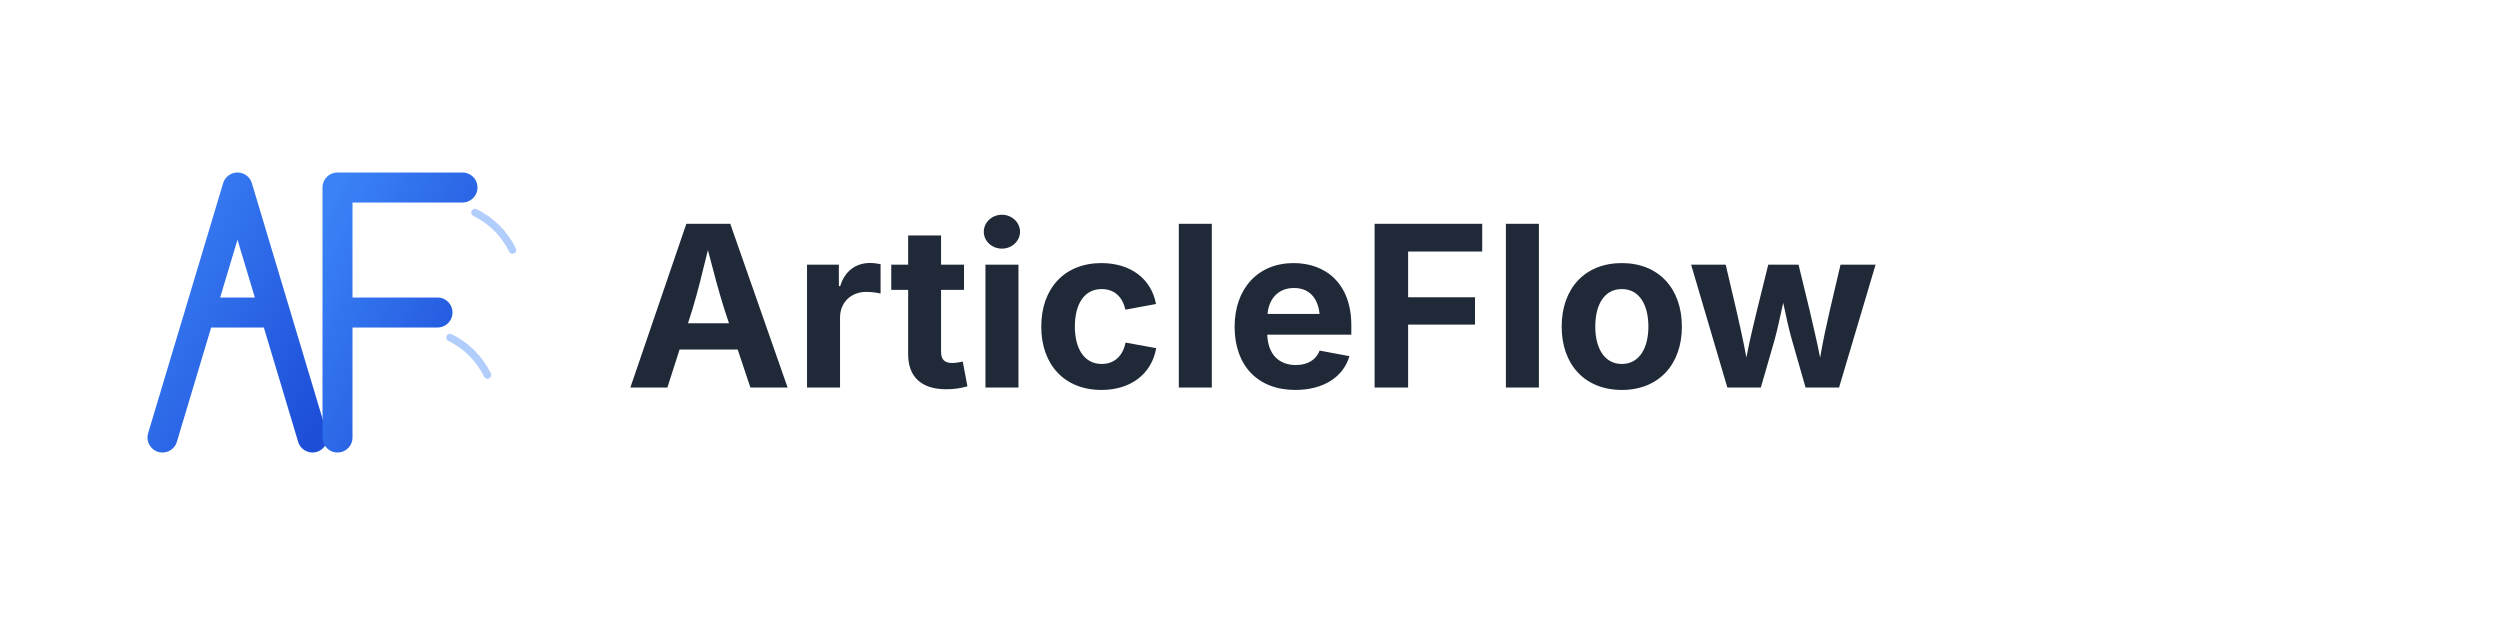
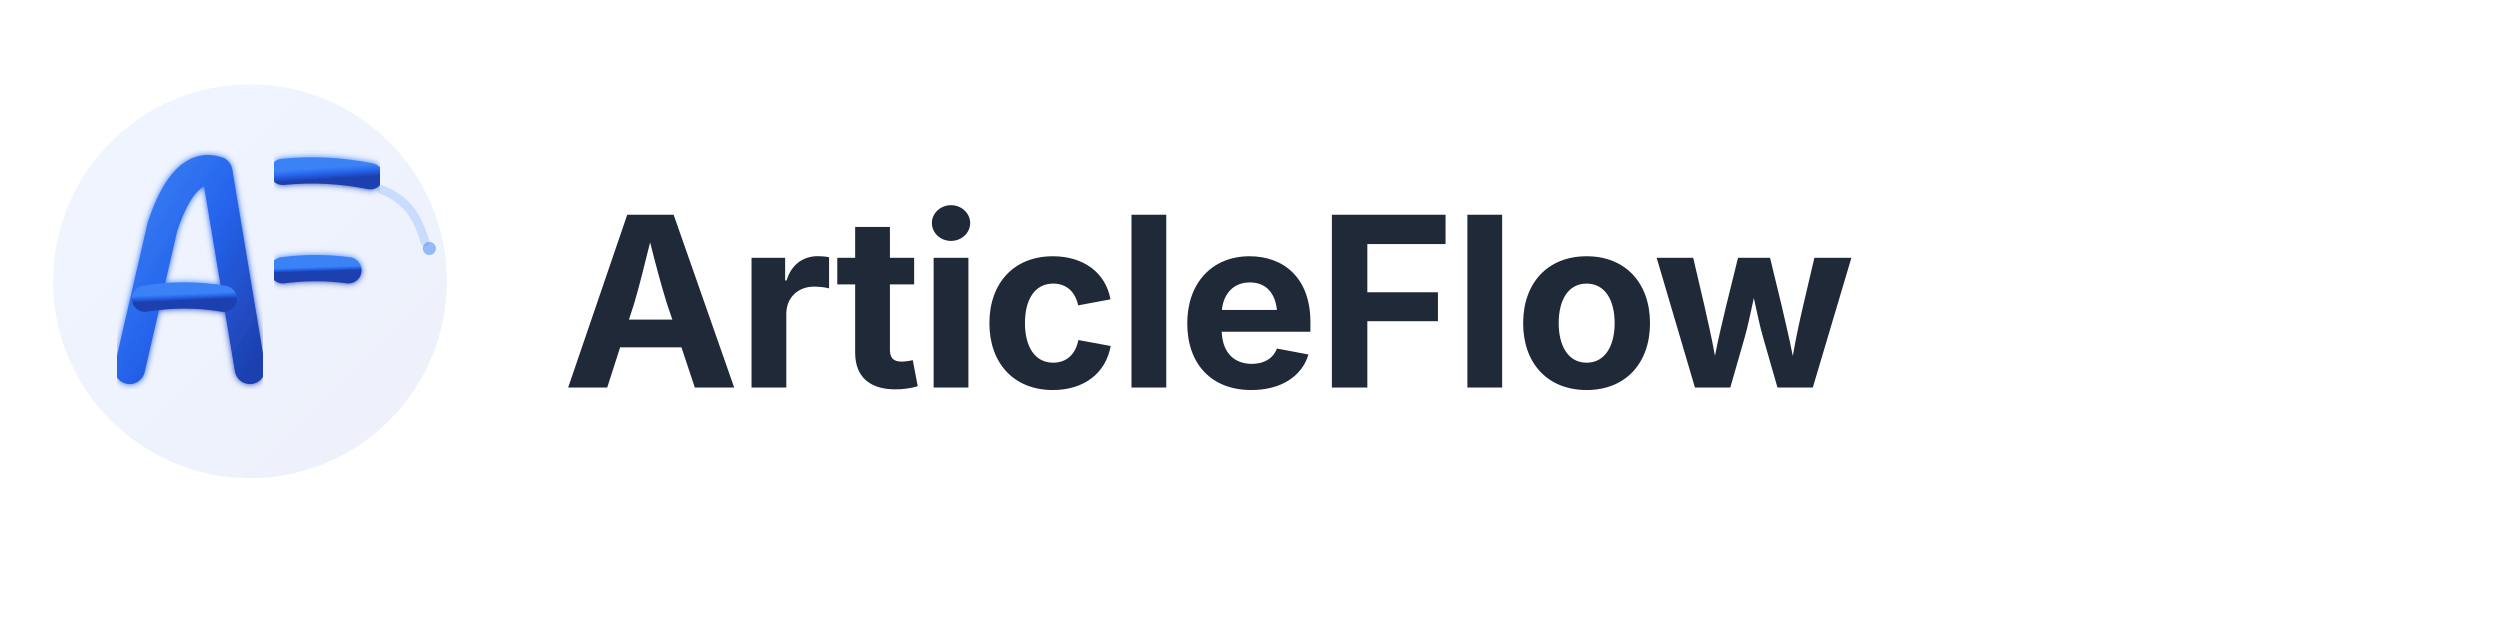
<svg xmlns="http://www.w3.org/2000/svg" width="400" height="100" viewBox="0 0 400 100">
  <defs>
-     <linearGradient id="horizontalGradient" x1="0%" y1="0%" x2="100%" y2="100%">
+     <linearGradient id="horizGradient" x1="0%" y1="0%" x2="100%" y2="100%">
      <stop offset="0%" style="stop-color:#3B82F6;stop-opacity:1" />
-       <stop offset="100%" style="stop-color:#1D4ED8;stop-opacity:1" />
+       <stop offset="50%" style="stop-color:#2563EB;stop-opacity:1" />
+       <stop offset="100%" style="stop-color:#1E40AF;stop-opacity:1" />
    </linearGradient>
+     <filter id="horizGlow">
+       <feGaussianBlur stdDeviation="1.5" result="coloredBlur" />
+       <feMerge>
+         <feMergeNode in="coloredBlur" />
+         <feMergeNode in="SourceGraphic" />
+       </feMerge>
+     </filter>
  </defs>
-   <g transform="translate(10, 10) scale(0.4)">
-     <path d="M 40 150 L 70 50 L 100 150 M 55 100 L 85 100" stroke="url(#horizontalGradient)" stroke-width="12" stroke-linecap="round" stroke-linejoin="round" fill="none" />
-     <path d="M 110 150 L 110 50 L 160 50 M 110 100 L 150 100" stroke="url(#horizontalGradient)" stroke-width="12" stroke-linecap="round" stroke-linejoin="round" fill="none" />
-     <path d="M 165 60 Q 175 65 180 75" stroke="#3B82F6" stroke-width="3" stroke-linecap="round" fill="none" opacity="0.4" />
-     <path d="M 155 110 Q 165 115 170 125" stroke="#3B82F6" stroke-width="3" stroke-linecap="round" fill="none" opacity="0.4" />
+   <g transform="translate(5, 10) scale(0.35)">
+     <circle cx="100" cy="100" r="90" fill="url(#horizGradient)" opacity="0.08" />
+     <g filter="url(#horizGlow)">
+       <path d="M 45 140 L 60 75 Q 70 45 85 50 L 100 140" stroke="url(#horizGradient)" stroke-width="14" stroke-linecap="round" stroke-linejoin="round" fill="none" />
+       <path d="M 52 108 Q 70 105 88 108" stroke="url(#horizGradient)" stroke-width="12" stroke-linecap="round" fill="none" />
+     </g>
+     <g filter="url(#horizGlow)">
+       <path d="M 115 140 L 115 50" stroke="url(#horizGradient)" stroke-width="14" stroke-linecap="round" fill="none" />
+       <path d="M 115 50 Q 135 48 155 52" stroke="url(#horizGradient)" stroke-width="12" stroke-linecap="round" fill="none" />
+       <path d="M 115 95 Q 130 93 145 95" stroke="url(#horizGradient)" stroke-width="12" stroke-linecap="round" fill="none" />
+     </g>
+     <g opacity="0.5">
+       <path d="M 160 58 Q 170 62 175 70 Q 178 75 180 82" stroke="#3B82F6" stroke-width="4" stroke-linecap="round" fill="none" opacity="0.4" />
+     </g>
+     <circle cx="182" cy="85" r="3" fill="#3B82F6" opacity="0.5" />
  </g>
-   <text x="100" y="62" font-family="system-ui, -apple-system, sans-serif" font-size="36" font-weight="700" fill="#1F2937">
+   <text x="90" y="62" font-family="system-ui, -apple-system, 'Segoe UI', sans-serif" font-size="38" font-weight="700" fill="#1F2937" letter-spacing="-0.5">
    ArticleFlow
  </text>
</svg>
